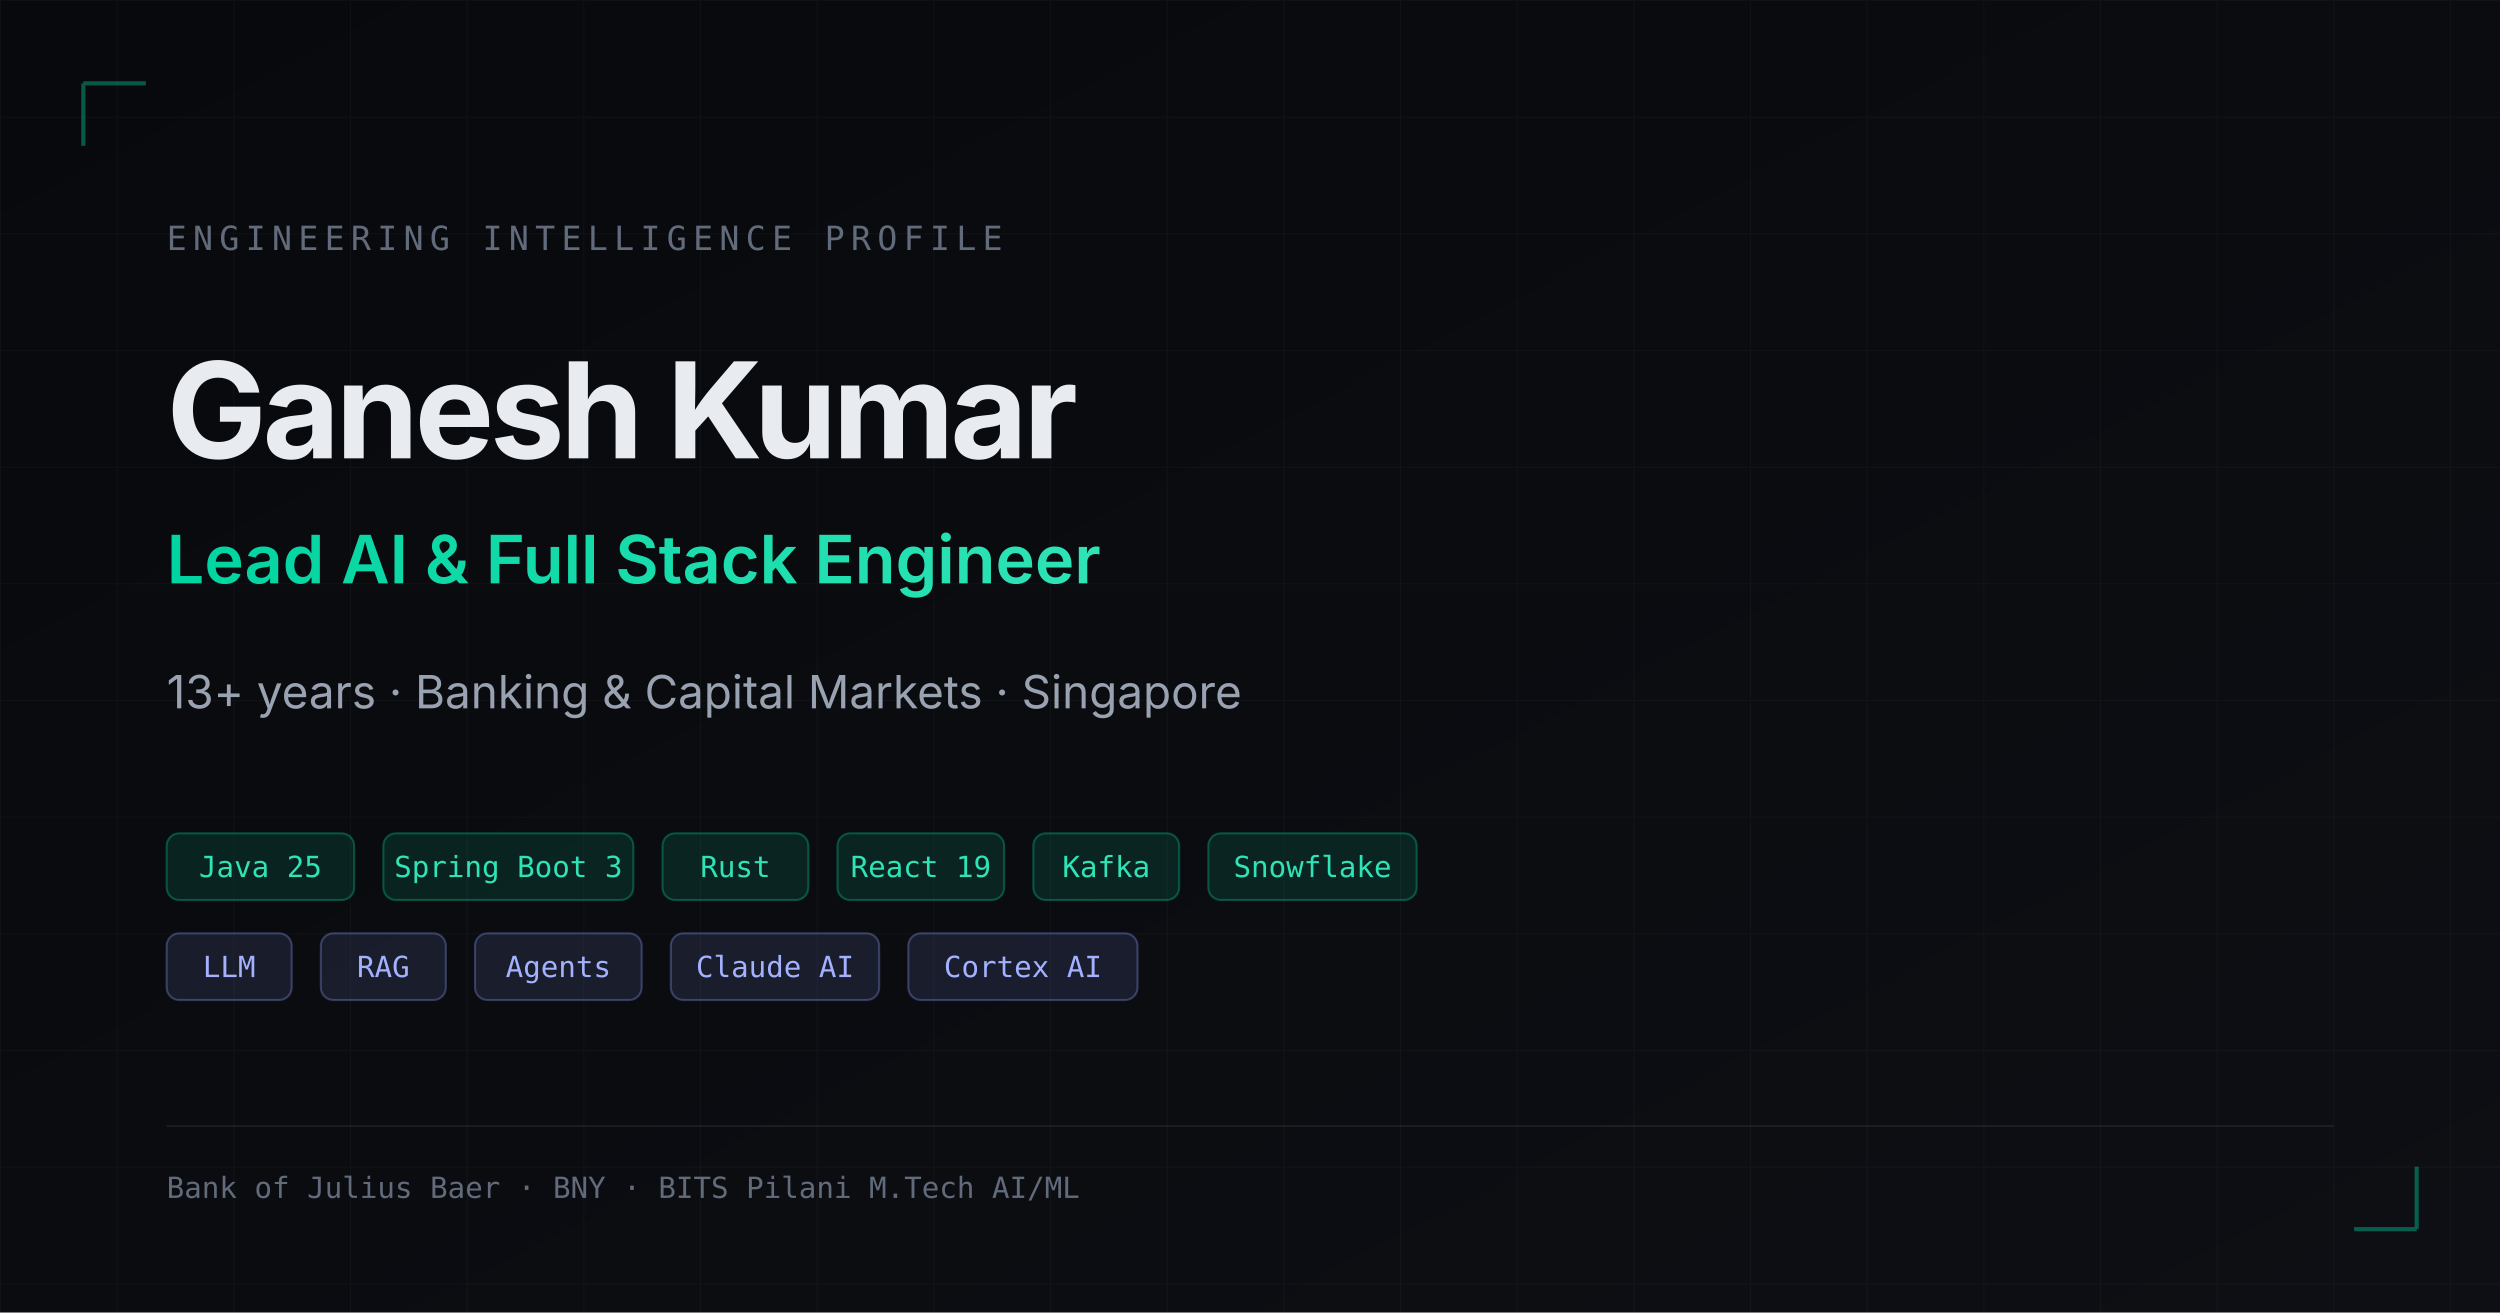
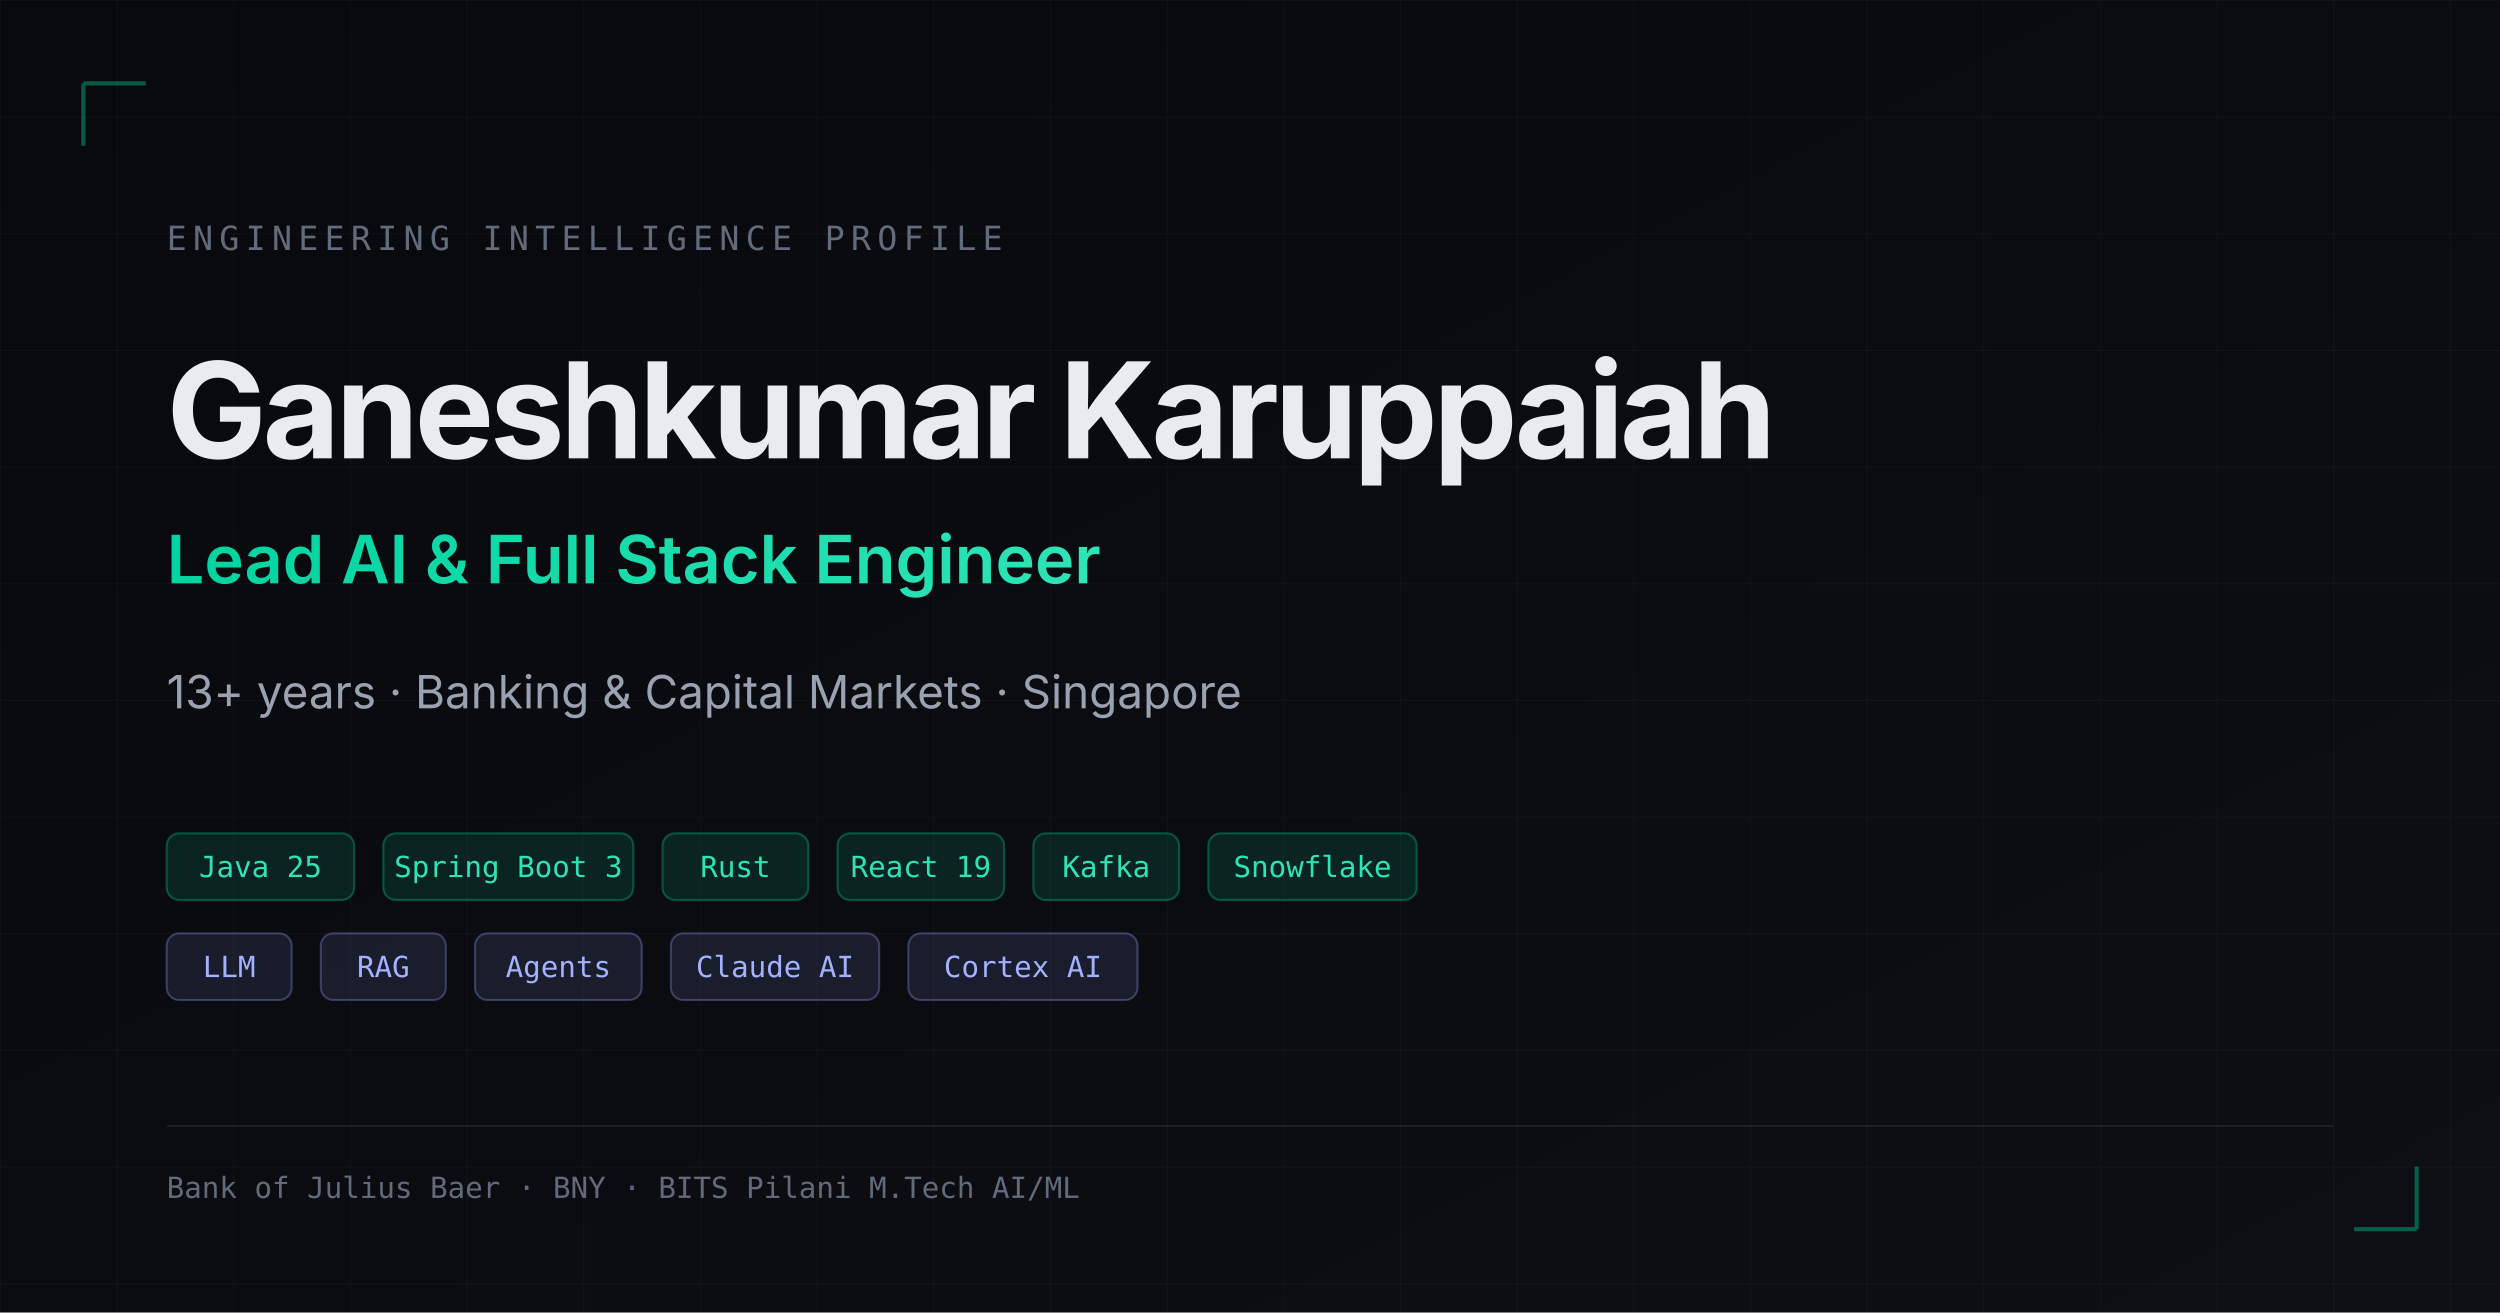
<svg xmlns="http://www.w3.org/2000/svg" viewBox="0 0 1200 630" width="1200" height="630">
  <defs>
    <linearGradient id="bg" x1="0" y1="0" x2="1" y2="1">
      <stop offset="0%" stop-color="#08090c" />
      <stop offset="100%" stop-color="#0d0f14" />
    </linearGradient>
    <linearGradient id="accent" x1="0" y1="0" x2="1" y2="0">
      <stop offset="0%" stop-color="#00d4a0" />
      <stop offset="100%" stop-color="#2fe3b6" />
    </linearGradient>
    <pattern id="grid" width="56" height="56" patternUnits="userSpaceOnUse">
      <path d="M 56 0 L 0 0 0 56" fill="none" stroke="#ffffff" stroke-opacity="0.03" stroke-width="1" />
    </pattern>
  </defs>
  <rect width="1200" height="630" fill="url(#bg)" />
  <rect width="1200" height="630" fill="url(#grid)" />
  <path d="M 40 40 L 40 70 M 40 40 L 70 40" stroke="#00d4a0" stroke-opacity="0.4" stroke-width="2" fill="none" />
  <path d="M 1160 590 L 1160 560 M 1160 590 L 1130 590" stroke="#00d4a0" stroke-opacity="0.4" stroke-width="2" fill="none" />
  <text x="80" y="120" font-family="'JetBrains Mono', ui-monospace, monospace" font-size="16" fill="#616b7b" letter-spacing="3">ENGINEERING INTELLIGENCE PROFILE</text>
-   <text x="80" y="220" font-family="Inter, ui-sans-serif, system-ui, sans-serif" font-size="64" font-weight="700" fill="#e8ebf0" letter-spacing="-2">Ganesh Kumar</text>
+   <text x="80" y="220" font-family="Inter, ui-sans-serif, system-ui, sans-serif" font-size="64" font-weight="700" fill="#e8ebf0" letter-spacing="-2">Ganeshkumar Karuppaiah</text>
  <text x="80" y="280" font-family="Inter, ui-sans-serif, system-ui, sans-serif" font-size="32" font-weight="600" fill="url(#accent)">Lead AI &amp; Full Stack Engineer</text>
  <text x="80" y="340" font-family="Inter, ui-sans-serif, system-ui, sans-serif" font-size="22" fill="#99a2b0">13+ years · Banking &amp; Capital Markets · Singapore</text>
  <g font-family="'JetBrains Mono', ui-monospace, monospace" font-size="14" fill="#2fe3b6">
    <rect x="80" y="400" width="90" height="32" rx="6" fill="#00d4a0" fill-opacity="0.12" stroke="#00d4a0" stroke-opacity="0.32" />
    <text x="125" y="421" text-anchor="middle">Java 25</text>
    <rect x="184" y="400" width="120" height="32" rx="6" fill="#00d4a0" fill-opacity="0.12" stroke="#00d4a0" stroke-opacity="0.32" />
    <text x="244" y="421" text-anchor="middle">Spring Boot 3</text>
    <rect x="318" y="400" width="70" height="32" rx="6" fill="#00d4a0" fill-opacity="0.12" stroke="#00d4a0" stroke-opacity="0.32" />
    <text x="353" y="421" text-anchor="middle">Rust</text>
    <rect x="402" y="400" width="80" height="32" rx="6" fill="#00d4a0" fill-opacity="0.12" stroke="#00d4a0" stroke-opacity="0.32" />
    <text x="442" y="421" text-anchor="middle">React 19</text>
    <rect x="496" y="400" width="70" height="32" rx="6" fill="#00d4a0" fill-opacity="0.12" stroke="#00d4a0" stroke-opacity="0.32" />
    <text x="531" y="421" text-anchor="middle">Kafka</text>
    <rect x="580" y="400" width="100" height="32" rx="6" fill="#00d4a0" fill-opacity="0.12" stroke="#00d4a0" stroke-opacity="0.32" />
    <text x="630" y="421" text-anchor="middle">Snowflake</text>
  </g>
  <g font-family="'JetBrains Mono', ui-monospace, monospace" font-size="14" fill="#a3b1ff">
    <rect x="80" y="448" width="60" height="32" rx="6" fill="#8b9dff" fill-opacity="0.12" stroke="#8b9dff" stroke-opacity="0.32" />
    <text x="110" y="469" text-anchor="middle">LLM</text>
    <rect x="154" y="448" width="60" height="32" rx="6" fill="#8b9dff" fill-opacity="0.12" stroke="#8b9dff" stroke-opacity="0.32" />
    <text x="184" y="469" text-anchor="middle">RAG</text>
    <rect x="228" y="448" width="80" height="32" rx="6" fill="#8b9dff" fill-opacity="0.12" stroke="#8b9dff" stroke-opacity="0.32" />
    <text x="268" y="469" text-anchor="middle">Agents</text>
    <rect x="322" y="448" width="100" height="32" rx="6" fill="#8b9dff" fill-opacity="0.12" stroke="#8b9dff" stroke-opacity="0.32" />
    <text x="372" y="469" text-anchor="middle">Claude AI</text>
    <rect x="436" y="448" width="110" height="32" rx="6" fill="#8b9dff" fill-opacity="0.12" stroke="#8b9dff" stroke-opacity="0.32" />
    <text x="491" y="469" text-anchor="middle">Cortex AI</text>
  </g>
  <rect x="80" y="540" width="1040" height="1" fill="#ffffff" fill-opacity="0.07" />
  <text x="80" y="575" font-family="'JetBrains Mono', ui-monospace, monospace" font-size="14" fill="#616b7b">Bank of Julius Baer · BNY · BITS Pilani M.Tech AI/ML</text>
</svg>
